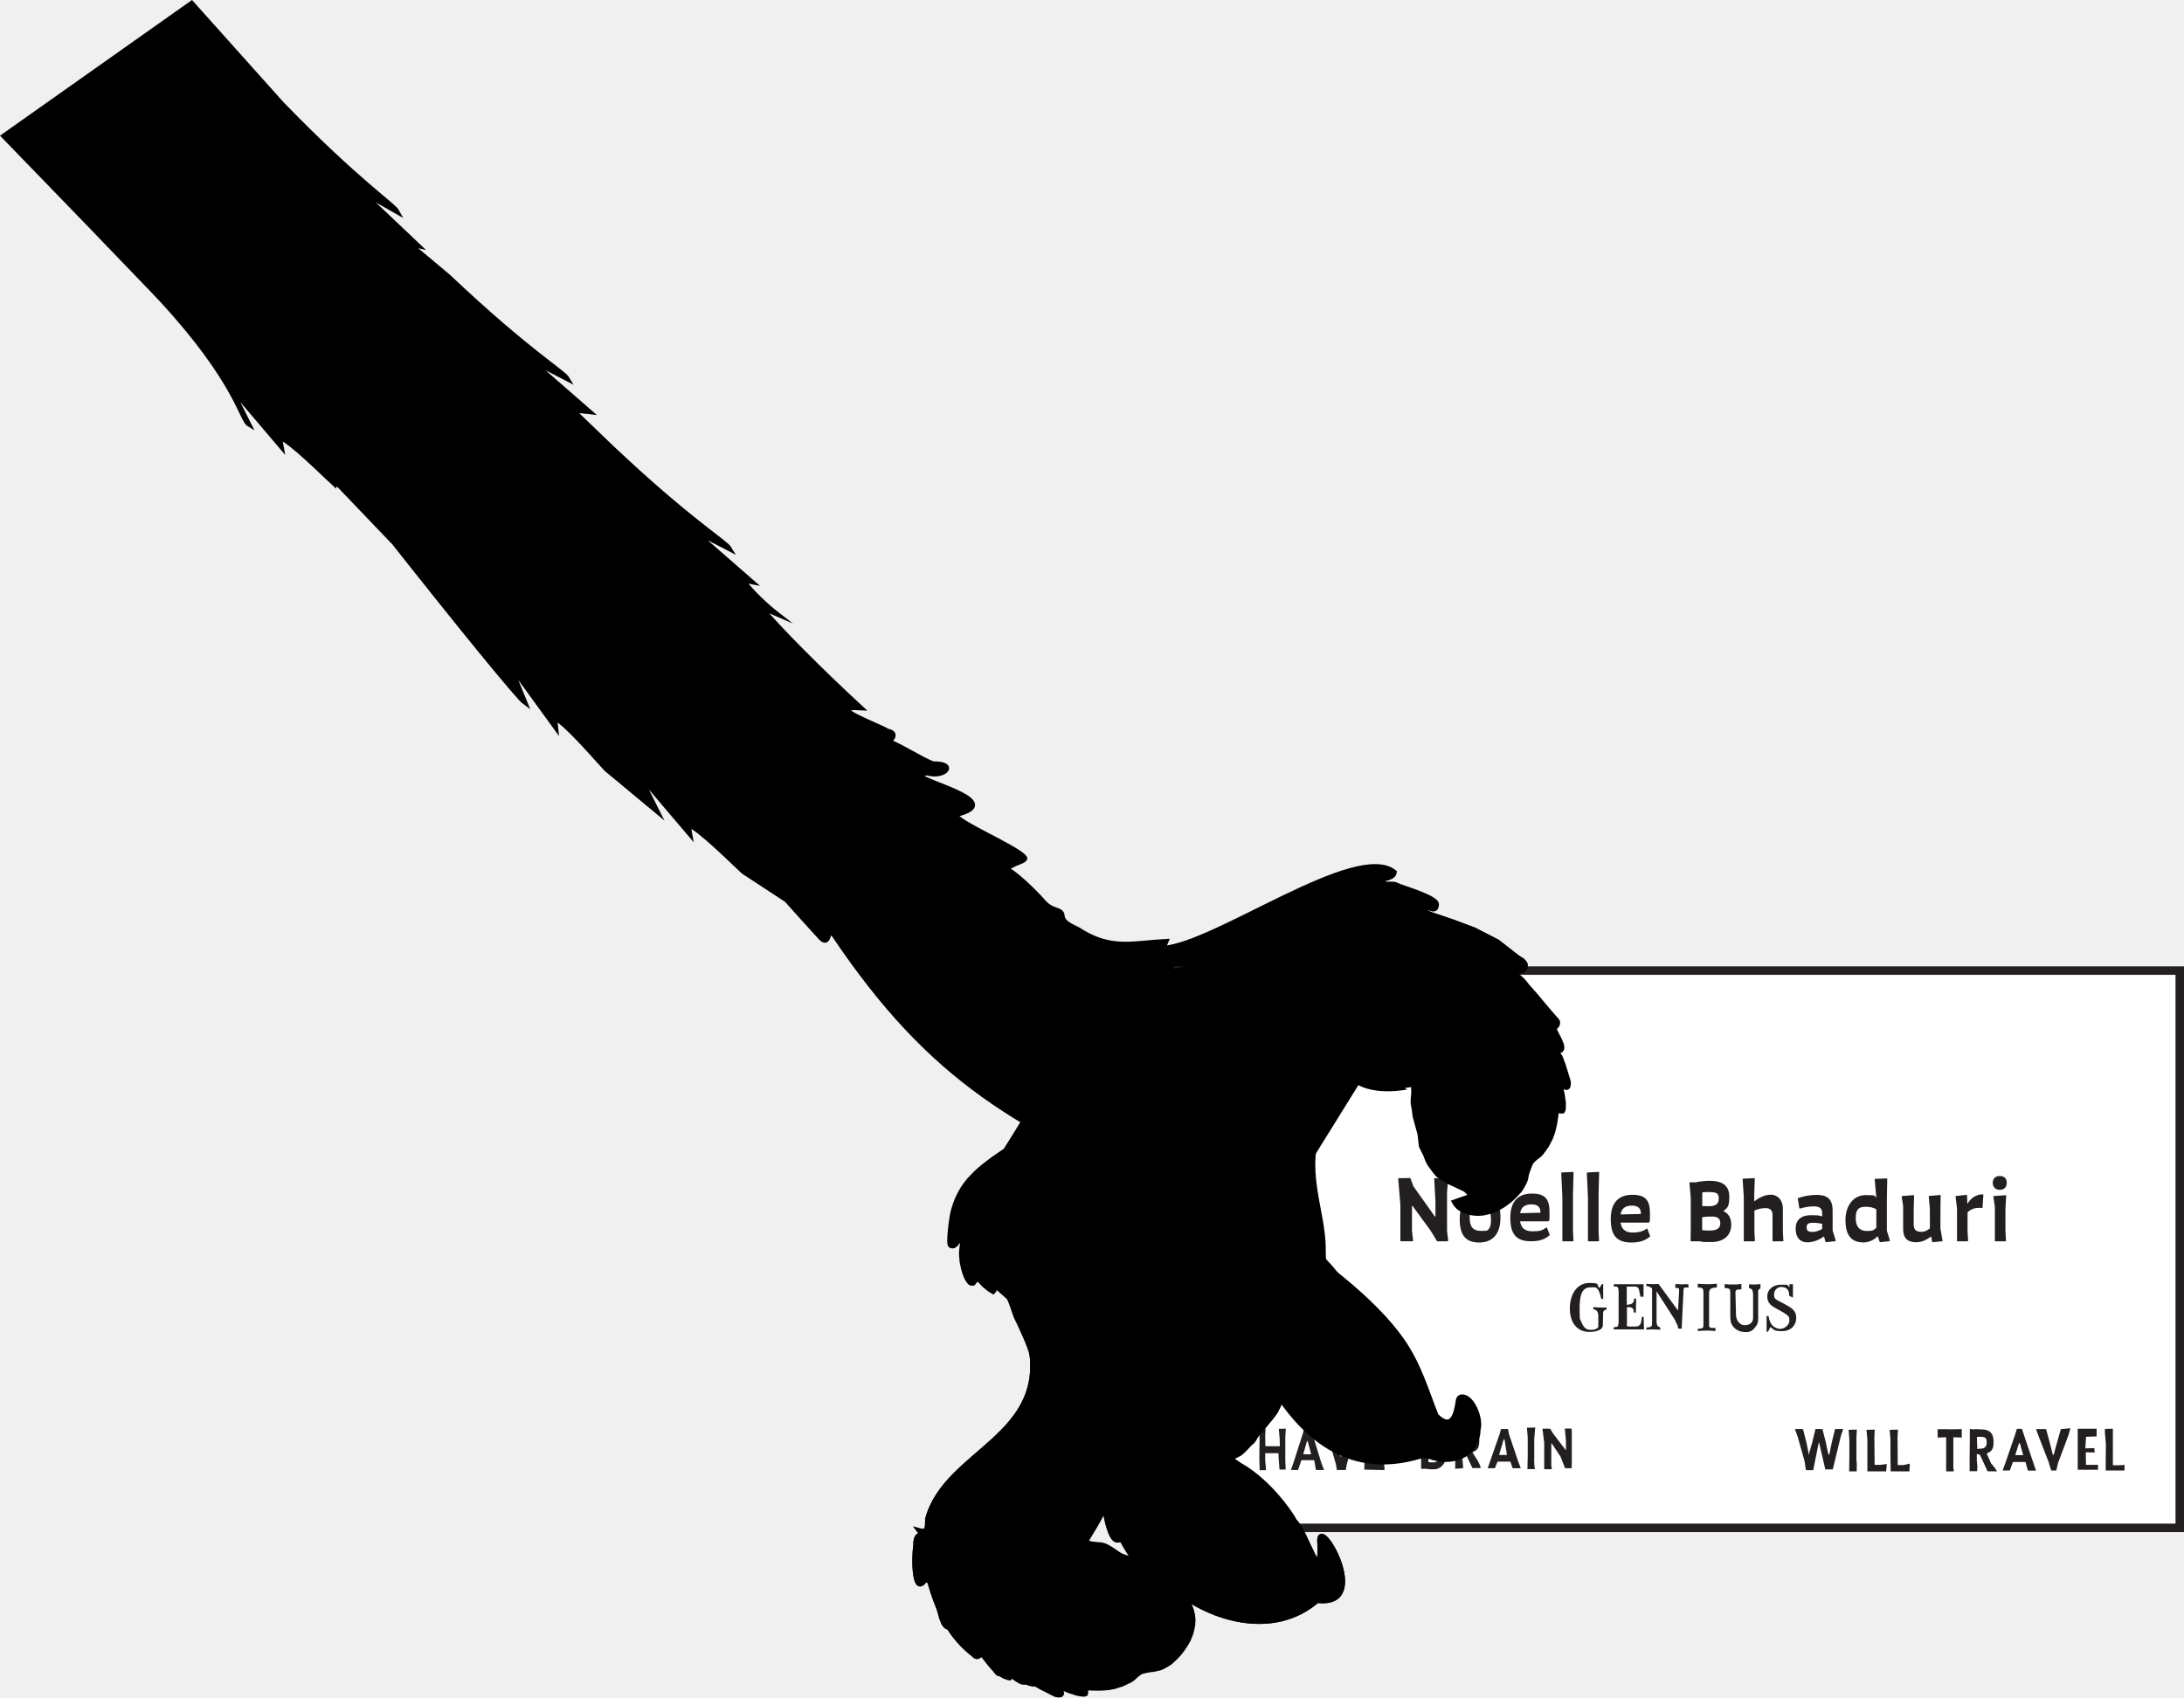
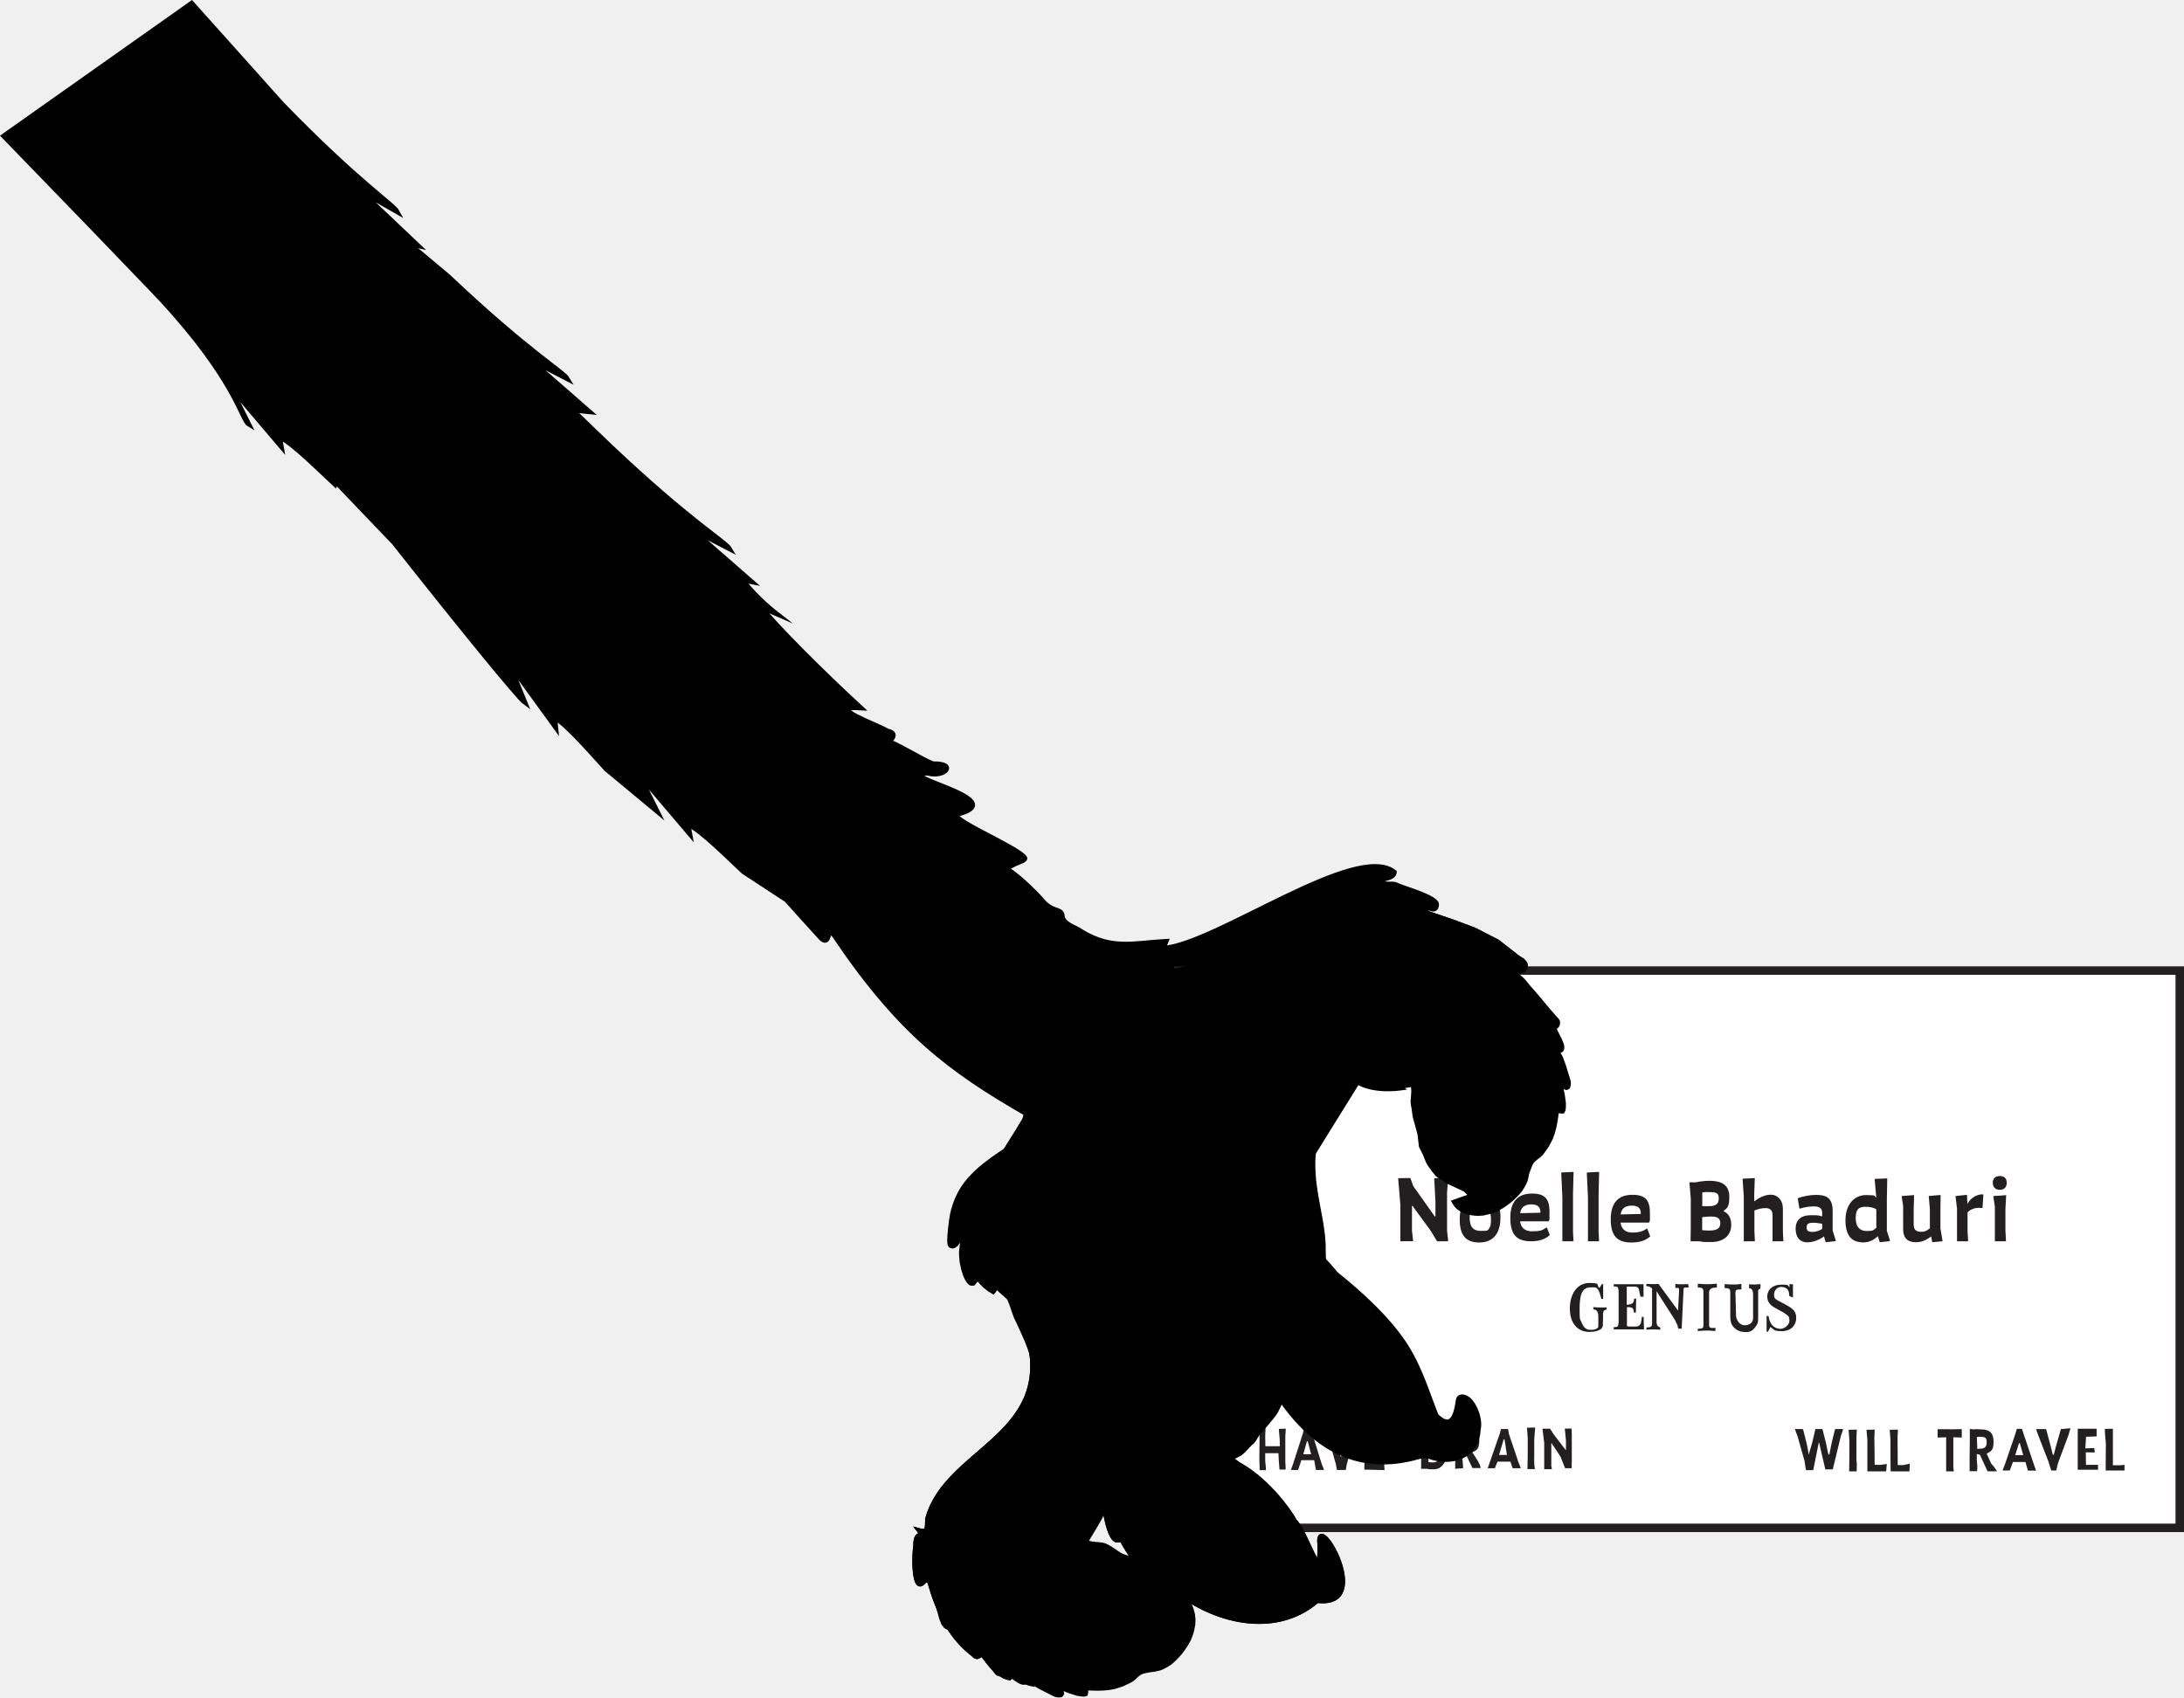
<svg xmlns="http://www.w3.org/2000/svg" id="Layer_1" data-name="Layer 1" viewBox="0 0 2316.99 1801.19">
  <defs>
    <style>
      .cls-1 {
        fill: #fff;
        stroke: #231f20;
        stroke-width: 9px;
      }

      .cls-1, .cls-2 {
        stroke-miterlimit: 10;
      }

      .cls-3 {
        fill: #231f20;
      }

      .cls-2 {
        stroke: #000;
        stroke-width: 5px;
      }
    </style>
  </defs>
-   <path id="_Arm_-_Align_Perfectly_with_Card_" data-name="&amp;lt;Arm - Align Perfectly with Card&amp;gt;" class="cls-2" d="M299.78,111.06c80.93,83.18,117.7,106.08,121.78,113.83l-39.6-22.6,61.61,58.44-9.64-2.31,41.75,35.01c84.31,79.75,122,101.11,126.4,108.68l-40.51-20.94,63.98,55.84-18.14-1.98,40.38,38.82c84.31,79.75,122,101.11,126.4,108.68l-40.51-20.94,63.98,55.84-9.73-1.9c14.13,18.94,35.97,35.85,35.97,35.85l-16.42-7.12c15.5,19.72,65.22,69.51,105.86,106.88-41.01-2.45,20.17,18.87,27.83,24.39,4.21.93,8.79,2.69,5.34,7.86-.55,1.97-8.67.42-3.2,3.49,16.41,6.8,30.83,17.01,46.45,23.53,26.3-.61,12.73,15.14-5.84,9.93-39.07,2.55,88.08,27.16,34.74,42.83-23.9,1.25,62.9,36.19,68.72,47.38.36,2.54-7.68,4.72-9.97,5.87l-10.78,5.4c8.42,2.23,30.76,24.26,38.4,32.78,10.73,13.57,19.57,8.94,21.75,15.78.12,10.71,13.73,12.89,20.95,18.33,32.08,19.37,54.59,11.98,89.41,10.05-.75,1.8-2.25,5.55-2.97,7.38,56.51-4.3,205.01-113.21,245.13-80.73-.65,5.67-8.21,6.45-13.24,7.89.53,8.22,10.64,2.33,16.36,6.12,8.06,3.44,42.76,13.26,41.67,20.54-.63,12.15-15.42-4.1-16.42,4,18.85,12.04,25.45,21.64,32.2,41.31,1.95,6.51-1.56,6.1-4.71,9.89-.54,4.69,1.44,11.05-.71,15.29l-286.26-.59.35,235.17v5.53c-167.75-74.45-258.83-122.59-363.41-277.96-.84-.97-2.6-2.45-2.82-3.77-3.83-8.12-1.34,17.09-11.59,6.31-12.12-13.27-24.35-26.81-36.37-40.26,0,0-45.72-29.96-45.72-29.96-8.53-7.66-47.78-47.1-58.52-49.65l1.77,9.75-54.97-64.72,20.39,40.78-54.13-44.98c-7.93-8.29-44.06-50.59-54.57-53.96l1.03,9.86-49.89-68.71,17.23,42.22c-7.15-5.06-69.62-81.8-141.52-172.9l1.69,2.33c-13.18-13.76-47.75-49.87-61.15-63.88l-.76,2.87c-8.53-7.66-47.78-47.1-58.52-49.65l1.77,9.75-54.97-64.72,20.39,40.78c-7.51-4.5-13.22-45.93-91.84-131.3l-11.46-12.12C123.98,268.51,70.31,212.72,3.83,144.3L203.32,3.33l96.46,107.74Z" />
+   <path id="_Arm_-_Align_Perfectly_with_Card_" data-name="&amp;lt;Arm - Align Perfectly with Card&amp;gt;" class="cls-2" d="M299.78,111.06c80.93,83.18,117.7,106.08,121.78,113.83l-39.6-22.6,61.61,58.44-9.64-2.31,41.75,35.01c84.31,79.75,122,101.11,126.4,108.68l-40.51-20.94,63.98,55.84-18.14-1.98,40.38,38.82c84.31,79.75,122,101.11,126.4,108.68l-40.51-20.94,63.98,55.84-9.73-1.9c14.13,18.94,35.97,35.85,35.97,35.85l-16.42-7.12c15.5,19.72,65.22,69.51,105.86,106.88-41.01-2.45,20.17,18.87,27.83,24.39,4.21.93,8.79,2.69,5.34,7.86-.55,1.97-8.67.42-3.2,3.49,16.41,6.8,30.83,17.01,46.45,23.53,26.3-.61,12.73,15.14-5.84,9.93-39.07,2.55,88.08,27.16,34.74,42.83-23.9,1.25,62.9,36.19,68.72,47.38.36,2.54-7.68,4.72-9.97,5.87l-10.78,5.4c8.42,2.23,30.76,24.26,38.4,32.78,10.73,13.57,19.57,8.94,21.75,15.78.12,10.71,13.73,12.89,20.95,18.33,32.08,19.37,54.59,11.98,89.41,10.05-.75,1.8-2.25,5.55-2.97,7.38,56.51-4.3,205.01-113.21,245.13-80.73-.65,5.67-8.21,6.45-13.24,7.89.53,8.22,10.64,2.33,16.36,6.12,8.06,3.44,42.76,13.26,41.67,20.54-.63,12.15-15.42-4.1-16.42,4,18.85,12.04,25.45,21.64,32.2,41.31,1.95,6.51-1.56,6.1-4.71,9.89-.54,4.69,1.44,11.05-.71,15.29l-286.26-.59.35,235.17v5.53c8.22,243.13-104.59,243.79-147.02,219.68-.27-.15,6.5-32.16-6.81-67.33-24.45-64.63-55.76-164.97-29.39-199.59,18.46-24.25,24.88-40.74,24.64-40.88-82.75-47.41-136.05-87.66-204.83-189.84-.84-.97-2.6-2.45-2.82-3.77-3.83-8.12-1.34,17.09-11.59,6.31-12.12-13.27-24.35-26.81-36.37-40.26,0,0-45.72-29.96-45.72-29.96-8.53-7.66-47.78-47.1-58.52-49.65l1.77,9.75-54.97-64.72,20.39,40.78-54.13-44.98c-7.93-8.29-44.06-50.59-54.57-53.96l1.03,9.86-49.89-68.71,17.23,42.22c-7.15-5.06-69.62-81.8-141.52-172.9l1.69,2.33c-13.18-13.76-47.75-49.87-61.15-63.88l-.76,2.87c-8.53-7.66-47.78-47.1-58.52-49.65l1.77,9.75-54.97-64.72,20.39,40.78c-7.51-4.5-13.22-45.93-91.84-131.3l-11.46-12.12C123.98,268.51,70.31,212.72,3.83,144.3L203.32,3.33l96.46,107.74Z" />
  <g id="Business_Card" data-name="Business Card">
    <rect id="_Card_Outline_" data-name="&amp;lt;Card Outline&amp;gt;" class="cls-1" x="1250.15" y="1029.85" width="1062.34" height="591.3" />
    <g id="_Black_Filled_Text_" data-name="&amp;lt;Black Filled Text&amp;gt;">
      <g>
        <g>
          <path class="cls-3" d="M1906.75,1523.41l-2.54-7.12h7.83l.92.61,3.76,14.95,2.34,12,.41-2.54,3.05-10.47,3.46-14.54h7.42l3.66,14.34,2.34,11.39,1.22,1.93,2.75-13.73,3.46-13.93h8.24l.2.51-2.24,6.61-8.64,35.69h-7.93l-6.61-28.47h-.31l-5.9,29.28h-7.73l-1.53-9.86-7.52-26.64h-.1Z" />
          <path class="cls-3" d="M1969.49,1549.03l.41,4.58-.2,7.63h-7.93l.2-14.54v-19.01l-.81-10.37.2-.2,8.54-.2-.41,8.13v23.99h0Z" />
          <path class="cls-3" d="M2001.72,1553.4l-.71,7.83h-19.93v-33.55l-.92-10.37.2-.2,8.54-.2-.41,8.13.31,29.28h6.1l6.81-.92h0Z" />
          <path class="cls-3" d="M2026.02,1554.42l-.31,6.81h-19.93l-.2-14.54v-19.01l-.81-10.37.2-.2,8.54-.2-.41,8.13.2,29.49h6.1l6.61-1.53v1.53h0v-.1Z" />
          <path class="cls-3" d="M2081.43,1525.34l-9.15-.31v31.72l.51,4.47h-8.13v-36.2l-8.74.31-.31-.2v-8.64h10.37c0,.1,4.88.1,4.88.1l10.37-.2v8.85h.2v.1Z" />
          <path class="cls-3" d="M2115.79,1556.86l2.85,4.27h-10.07l-8.13-17.59c-.81-.2-2.03-.41-3.25-.71v6.81l.61,6.51-.31,4.88h-7.93v-13.73l.2-19.01v-11.9h1.73l2.44.31c2.75-.61,5.8,0,8.24,0,8.13,0,12.81,3.66,12.81,13.12s-2.95,10.17-7.32,12.51l4.68,10.47,3.36,3.97h.1v.1ZM2097.29,1524.83v.92l.41,11.79,2.54-.41h1.02c3.56,0,6.41-1.53,6.41-6.51s-1.42-5.9-6.3-6.1c-1.22,0-2.75,0-4.17.2h0l.1.1Z" />
          <path class="cls-3" d="M2148.94,1551.27h-13.42l-3.36,9.05h-7.63l2.95-7.93,10.47-30.6,1.73-5.69h5.39l2.03,6.2,10.17,30.2,2.75,7.93h-8.64l-2.54-9.05h0l.1-.1ZM2137.96,1543.95h8.44l-3.56-12.61h-.92l-3.97,12.61h0Z" />
          <path class="cls-3" d="M2173.85,1552.59l-11.49-29.69-2.34-6.51h10.37l.41.31,5.08,19.01,1.93,7.93h1.02l2.03-7.93,5.49-19.32h0l10.17-.92-2.14,7.42-10.98,29.38-1.93,8.03h-5.29l-2.54-7.73h.2,0Z" />
          <path class="cls-3" d="M2225.8,1554.42v5.08h-21.55v-43.52h20.03v8.13l-11.18.41-.81,12.3,9.56-.31h0l.41,4.68-9.46-.2.2,13.32h13.01-.2v.1Z" />
          <path class="cls-3" d="M2253.86,1554.12v6.2h-19.93v-9.15l.2-19.01-.92-10.37-.2-5.59,8.54-.2v38.74h6.1l4.58-.2,1.53-.31h0l.1-.1Z" />
        </g>
        <g>
          <path class="cls-3" d="M1363.92,1556.69v2.64h-6.51l-.81-10.57-.31-6.81h-14.03v7.93l.61,6.61.2,3.46h-6.71l-.31-12.81.2-20.84-.31-10.47h6.71l-.41,8.13.2,10.57h15.35l-.2-7.83-.92-10.37.2-.2,7.22-.2-.51,8.54v25.93l.31,6.3h0Z" />
          <path class="cls-3" d="M1394.02,1549.37h-13.42l-3.46,10.37h-7.63l2.54-7.12,10.37-32.33,1.02-4.47h7.52l.71,3.56,10.27,33.25,2.75,7.12h-8.64l-1.83-10.37s-.2,0-.2,0ZM1382.53,1543.07h8.44l-3.56-13.73h-.92l-3.86,13.73h-.1Z" />
          <path class="cls-3" d="M1417.3,1553.94l-7.83-27.86-2.85-10.37h8.13l.61,3.05,5.08,19.01,1.42,7.42h2.24l1.32-7.42,5.08-19.01.61-2.54h8.34l-2.75,9.35-7.93,28.27-1.02,5.9h-9.46l-1.02-5.9h0v.1Z" />
          <path class="cls-3" d="M1468.44,1552.52l.41,7.32-21.45-.51.2-13.62v-29.18l.2-.2,8.54-.2,12.61-.41-.61,8.74h-12.3v9.25h9.25l1.22,6.51h-10.17l-.31,12.71h11.08l1.42-.31h0l-.1-.1Z" />
          <path class="cls-3" d="M1529.24,1535.13c3.25,1.42,5.19,4.27,5.19,9.05,0,7.12-5.08,14.84-13.12,14.84s-5.08-.2-7.73-.51h-5.9v-12.71c.1,0,.2-19.01.2-19.01l-.92-10.37.2-.2h3.97c3.15-.71,7.32-1.02,8.95-1.02,9.25,0,13.12,3.56,13.12,10.57s-1.53,7.22-3.86,9.35h-.1ZM1515.41,1522.83v10.88h4.07c4.58,0,6.71-3.15,6.71-6.91s-1.83-4.17-6.61-4.17-2.64,0-4.17.2h0ZM1527.31,1545.2c0-3.15-2.75-5.19-6.51-5.19s-3.36.2-5.39.41v10.98c1.63.2,3.46.31,4.88.31,5.29,0,7.02-3.56,7.02-6.61h0v.1Z" />
          <path class="cls-3" d="M1570.11,1554.86l.81,2.85h-8.85l-6.91-14.54c-.81-.2-2.03-.31-3.25-.51l-.41,5.8.61,6.51v2.95c.1,0-8.34.51-8.34.51l.2-12.4v-19.01l-.81-10.37.2-.2h4.27c2.75-.71,6.41-1.02,8.95-1.02,8.13,0,12.81,3.66,12.81,13.12s-2.95,10.17-7.32,12.51l6,9.46,2.14,4.47h0l-.1-.1ZM1552.42,1523.34l-.31,1.22v10.88l2.34.51h1.02c3.56,0,6.41-1.53,6.41-6.51s-1.42-5.9-6.3-6.1c-1.22,0-1.83,0-3.25.1h.1v-.1Z" />
          <path class="cls-3" d="M1602.14,1550.89h-13.42l-2.85,7.02h-7.63l2.54-7.12,10.37-29.79,1.22-4.68h7.52l.92,5.19,9.86,29.28,2.75,7.12h-8.64l-2.44-7.02h-.2ZM1590.25,1543.78h8.44l-2.54-16.47h-.92l-4.88,16.47h-.1Z" />
          <path class="cls-3" d="M1627.56,1548.45l.2,6.1.61,4.27h-7.93l.31-14.34v-19.01l-.81-10.37.2-.2,8.54-.2-1.02,12.3v21.25h0v.2h-.1Z" />
          <path class="cls-3" d="M1667.42,1552.62v5.29h-7.02l-4.88-12.4-8.74-13.12-.41-.81h-.61v23.79l.61,3.56h-8.13v-28.06l-1.83-14.74.2-.2h7.83c0-.1,3.46,5.49,3.46,5.49l13.01,16.98h.41v-9.86l-1.22-12.51.2-.2h7.02c0-.1.2,6.2.2,6.2v30.4h0v.2h-.1Z" />
        </g>
      </g>
      <g>
        <path class="cls-3" d="M1536.1,1316.66l-.41.41h-11.08l-7.02-11.49-18.1-24.71-.61-1.22h-.92v26.43l1.22,10.57-.41.41h-13.12v-38.64l-2.34-27.96.31-.31,12.61-.2,3.15,8.64,22.77,32.13h.71v-15.86l-1.32-24.4.31-.31,14.54-.31-1.22,15.66v40.47l1.22,10.57h-.31v.1Z" />
        <path class="cls-3" d="M1548.61,1293.78c0-16.67,7.22-26.03,22.37-26.03s20.84,7.63,20.84,24.4-8.03,26.23-22.47,26.23-20.74-7.83-20.74-24.6h0ZM1569.45,1279.95c-3.56,0-6.1.41-7.93,1.93-1.93,2.14-2.34,4.98-2.34,10.27,0,9.56,3.56,13.93,12.1,13.93s6.51-.61,8.54-2.54c1.63-2.24,2.03-5.19,1.93-10.17-.1-8.85-2.85-13.32-12.2-13.32h-.1v-.1Z" />
        <path class="cls-3" d="M1644.08,1310.56c-4.78,4.27-10.68,6.51-19.93,6.51-15.76,0-21.86-7.83-21.86-24.91s7.93-25.72,22.98-25.72,18.61,6.91,18.61,20.13-.31,5.8-.71,9.05l-.61.31h-29.89c1.02,7.02,5.08,10.57,12.91,10.57s10.78-1.02,13.32-3.05l2.14-1.12,3.15,8.24h-.1ZM1612.86,1287.28l21.35-.51c.2-6-2.85-8.85-9.66-8.85s-11.08,3.15-11.79,9.46h.1v-.1Z" />
        <path class="cls-3" d="M1656.48,1244.78v-.71c.1,0,12.91-.61,12.91-.61h0l-.61,23.38v39.96l.51,9.86-.71.41h-11.08v-46.26c.1,0-1.22-26.03-1.22-26.03h.2Z" />
        <path class="cls-3" d="M1683.63,1244.78v-.71c.1,0,12.91-.61,12.91-.61h0l-.61,23.38v39.96l.51,9.86-.71.41h-11.08v-46.26c.1,0-1.22-26.03-1.22-26.03h.2Z" />
        <path class="cls-3" d="M1750.63,1311.88c-4.78,4.27-10.68,6.51-19.93,6.51-15.76,0-21.86-7.83-21.86-24.91s7.93-25.72,22.98-25.72,18.61,6.91,18.61,20.13-.31,5.8-.71,9.05l-.61.31h-29.89c1.02,7.02,5.08,10.57,12.91,10.57s12.3-2.14,14.84-4.17h.61l3.15,8.24h-.1ZM1719.42,1288.6l21.35-.51c.2-6-2.85-8.85-9.66-8.85s-11.08,3.15-11.79,9.46h.1v-.1Z" />
        <path class="cls-3" d="M1836.65,1299.58c0,11.49-8.24,18.3-21.15,18.3s-8.24-.31-12.51-.81h-9.46l.2-14.84v-30.6l-1.42-16.78.31-.31h6.3c4.98-1.22,11.79-1.63,14.54-1.63,14.95,0,21.15,5.8,21.15,17.08s-2.44,11.69-6.3,15.05c5.29,2.34,8.34,7.02,8.34,14.64h0v-.1ZM1812.65,1264.81c-1.93,0-4.27,0-6.71.41v14.54c2.34,0,4.58,0,6.81.1,7.42,0,10.68-2.24,10.68-8.24s-2.95-6.71-10.57-6.71h-.2v-.1ZM1825.05,1297.85c0-4.98-2.95-7.02-9.05-7.02s-6.71.31-10.17.71v13.73c2.75.31,5.49.51,7.83.41,8.64,0,11.39-2.95,11.39-7.83h0Z" />
        <path class="cls-3" d="M1892.26,1316.66l-.71.41h-11.08v-28.16c0-5.08-3.15-7.02-7.22-7.02s-7.83.81-12,2.54v22.47l.51,9.86-.71.31h-11.08v-47.28l-1.22-18.4v-.71l12.91-.61h0l-.61,16.67v7.93c5.08-3.76,11.18-7.02,17.59-7.02s12.81,4.78,12.81,15.15v23.89l.51,9.86h.31v.1Z" />
        <path class="cls-3" d="M1947.57,1316.15l-.31.81-10.47,1.12-1.73-6.2c-5.19,3.97-12.1,6.3-17.49,6.3-8.44,0-12.61-5.69-12.61-14.54s5.49-14.23,16.17-14.23,8.24.61,12,1.22v-3.97c0-4.68-3.25-6.61-8.74-6.61s-10.68,1.02-14.74,2.34l-.71-.31-1.73-10.57c4.78-2.14,13.32-3.66,19.22-3.66,9.76,0,17.79,2.24,17.79,16.57v21.25l3.25,10.37h0l.1.1ZM1922.56,1307.2c3.66,0,7.63-1.32,10.57-3.25v-5.49c-2.75-.41-6-1.02-9.46-1.02-5.08,0-7.02,1.22-7.02,4.68s1.22,4.98,5.9,4.98h0v.1Z" />
        <path class="cls-3" d="M2005.02,1316.15l-.31.81-10.47,1.12-2.14-6.41c-3.76,3.76-9.05,6.61-15.15,6.61-12.61,0-19.11-7.22-19.11-23.59s9.15-26.64,21.66-26.64,8.34,1.02,10.98,2.75v-.81l-1.63-18.4v-.71l13.32-.51-.41,22.67v27.35h0v5.49l3.25,10.37h0v-.1ZM1989.56,1303.54v-.2h.51c.2-.31.41-.41.51-.51v-19.62c-3.15-2.03-7.22-2.75-11.39-2.75-7.93,0-10.47,3.36-10.47,12.2s4.07,13.52,11.69,13.52,6.61-1.02,9.15-2.54h0v-.1Z" />
        <path class="cls-3" d="M2060.83,1316.76l-.31.31-10.57,1.02-1.22-6.1c-4.27,3.15-9.46,6.1-15.76,6.1s-13.93-1.73-13.93-14.03v-24.5l-1.63-10.27.31-.2,12.91-1.02-.41,15.76v15.45c0,5.8,2.85,7.73,7.83,7.73s6.3-1.63,9.35-3.56v-20.44l-1.22-13.83.31-.2,12.3-1.02-.2,15.56v19.93l2.24,13.22h0v.1Z" />
        <path class="cls-3" d="M2076.19,1302.02v-19.72l-1.53-12.51v-.71l12.1-1.32.41,9.76c3.66-6.81,9.96-10.07,15.86-10.27l1.12.41-.92,14.13c-.81,0-2.03-.2-3.86-.2-3.97,0-8.85,1.32-12,4.88v20.33l.61,9.86-.71.41h-11.08v-15.05h0Z" />
        <path class="cls-3" d="M2121.53,1247.83c4.58,0,7.42,2.34,7.42,7.12s-2.75,7.52-7.42,7.52-7.42-2.95-7.42-7.52,2.85-7.12,7.42-7.12ZM2127.63,1306.8l.51,9.86-.71.41h-11.08v-36.5l-1.63-11.18.31-.31,13.32-.92-.81,14.64v23.99h.1Z" />
      </g>
      <g>
        <path class="cls-3" d="M1700.91,1378.27h-2.03c-.81-3.36-1.93-7.12-3.05-9.15-2.24-3.86-3.86-3.15-8.44-3.15-8.85,0-11.59,7.63-11.59,22.27s.41,10.47,1.93,14.54c1.83,4.78,4.27,8.24,9.46,8.24s4.27-.31,6.91-1.42c1.02-.41,1.53-1.42,1.53-2.44v-10.68c0-3.05-.81-6.91-5.29-7.22v-2.34c3.86.41,6,.41,8.95.41s1.22.2,5.08-.1v2.34c-4.27.41-3.66,3.76-3.66,7.02l-.31,10.27c0,1.02-1.42,3.15-2.34,3.66-3.05,1.73-6.3,2.75-11.79,2.75-12.91,0-20.84-9.46-20.84-24.91s7.93-27.05,20.64-27.05,6.91,2.03,10.78,5.39l2.54-4.17h1.42v15.66h.1v.1Z" />
        <path class="cls-3" d="M1744.02,1410.6h-32.03v-2.34c5.29-.31,4.47-.81,5.19-5.08v-33.45c-.81-4.07,0-4.58-5.19-4.78v-2.34h31.62v13.32h-3.25c-1.93-7.42-.81-10.78-6.3-10.78h-8.24v19.32h.71c6.71-.71,6.71-3.15,7.12-6.51h2.14l-.31,14.74h-2.14c-.2-3.97-.81-6-6.81-5.69h-.51v17.18c-.41,3.15,0,3.36,3.66,3.36h3.66c4.07,0,5.29,0,7.32-3.15.41-2.03,1.22-4.58,1.02-7.12h2.03l.41,13.52h0v-.2h-.1Z" />
        <path class="cls-3" d="M1780.62,1409.79c-.31-.51-.81-2.03-1.02-3.86-1.93-2.75-1.53-3.86-3.05-6l-19.11-29.79v33.45c.61,3.56,1.63,4.07,3.97,4.98v2.34c-3.46-.2-5.29-.31-7.42-.31s-3.97,0-7.32.31v-2.34c5.29-.31,6-.81,6-4.98v-36.4c-1.73-1.73-3.36-2.34-6.1-2.54v-2.34c2.75.1,4.37.2,6.71.2s3.66,0,6.2-.2l20.74,28.27,1.12-20.94c0-3.76-.61-3.05-3.97-2.95v-4.27c3.46.2,5.19.31,7.42.31s2.85,0,6.2-.2l.51,3.56c-5.29.2-5.49-.51-5.49,3.56l-1.93,40.16h-3.56.1Z" />
        <path class="cls-3" d="M1819.77,1412.33c-4.58-.41-5.29-.51-8.44-.51s-5.49.1-10.17.51v-2.34c5.39-.31,6-.81,6-4.07v-33.96c0-5.08-.71-5.69-6-5.9v-3.97c4.58.41,6.91.51,10.17.51s5.49-.1,10.07-.51v3.97c-5.29.2-7.52,1.22-8.24,4.68v36.5c1.93,2.64,1.53,1.53,6.91,1.83l-.31,3.15h0v.1Z" />
        <path class="cls-3" d="M1855.56,1362.72c4.27.31,7.22.41,9.46-.1h2.75l-.2,4.78s-2.85.2-2.34,3.56v24.6c0,6.51,0,7.83-1.53,10.47-2.95,4.07-5.08,7.42-11.18,7.42s-10.17-1.83-13.32-5.29c-2.54-2.75-3.56-6-3.56-11.29v-25.21c0-4.07-.71-4.78-6-4.98v-4.17c4.58.41,6,.41,9.25.41s4.88,0,8.54-.61v5.8c-4.47.41-6.3-.41-6.3,3.76l.61,23.79c0,4.07,3.36,11.18,10.27,10.47,4.88-.51,8.24-3.15,7.83-9.05v-24.3c-.41-2.64-.41-5.59-4.27-5.9v-4.07h0v-.1Z" />
        <path class="cls-3" d="M1876.3,1396.68c.61,3.56,1.22,5.49,2.64,7.83,2.03,3.36,6,5.49,9.96,5.49s9.46-3.97,9.46-8.64-1.32-5.19-3.56-6.81c-1.53-1.22-2.34-1.63-6.71-4.07-5.9-3.15-8.24-4.58-9.86-6.3-2.24-2.24-3.36-5.08-3.36-8.44,0-7.52,6-12.61,14.74-12.61s5.9,0,8.95,2.75l-.2-3.25h3.76v14.23l-3.86-1.83c-.31-4.27-.71-8.74-7.63-9.46-4.98-.51-8.54,3.46-8.54,8.03s1.32,4.88,7.32,8.03c4.78,2.54,7.73,4.17,9.46,5.29,4.78,3.15,6.71,6.3,6.71,11.39,0,8.34-6.1,14.13-14.95,14.13s-8.34-1.32-12.3-4.47l-2.75,5.08h-1.42v-16.67h2.14v.31h0Z" />
      </g>
    </g>
  </g>
  <path id="_1_Morph_Above_Card_-_Fingers_" data-name="&amp;lt;1 Morph Above Card - Fingers&amp;gt;" class="cls-2" d="M1098.99,1199.11l-.53,1.41-.65,2.3-10.48,5.77-10.24,5.94-10.77,6.53-5.24,3.47-7.95,5.53-7.89,6-4.71,3.83-4.83,4.3-4.18,4.3-3.18,3.35-3.59,4.47-2.94,4.24-2.3,3.77-2.18,4.18-1.77,3.71-2.18,5.65-1.94,6.18-1.06,4.53-1.06,6.53-1.06,8.42-.65,7.47-.24,6,.41,3.53s.24.53.59,1c.35.47,2.41.65,2.41.65l1.35-.41,1.82-1.35s1.35-1.65,2.06-2.59c.71-.94,2.94-5,2.94-5l1.77-2.77s.59-.94.65-1.24c.06-.29.12-1.18.12-1.18l.53-.88,1.12-.12,1.47.18s-1.41,3.47-1.71,4.88c-.29,1.41-2.06,7.3-2.18,9.3-.12,2-.82,5.94-.82,8.47s.18,4,.18,4l.53,5.65,1.53,7.24,2.06,6.53,1.53,3.41s1.65,2.94,3.18,4.53c1.53,1.59,3.59.82,3.59.82l2.59-3.24,2.18-2.65.59,1,2.06,2.41,2.06,2.24,2.88,2.88,4.88,3.88,3.88,2.35s1-1,1.29-1.88.35-.35.77-1.71c.41-1.35,1.94-.59,1.94-.59l1.06.41.82.53,3.18,2.88,4,3.53,3.59,3.24,1.24,2.47,1.94,4.94,2.12,6.24,2.3,6.47,3.12,6.47,3.47,7.53,4.77,10.77,2.77,7.06,2,5.94,2.12,7.71,1.65,7.95,1.53,11.24.65,6.42.47,7.53v4.71l-.41,6.18-.65,5.12-1,5.94-1.82,7.12-2.12,6.41-3.41,8.36-4.3,8.42-6.89,11.42-7.53,11.06-5.89,7.65-5.12,5.65-7.71,7.24-8.83,6.71-7.42,4.59-9.8,6.44-6.89,4.94c-2.91-1.15-3.71,1.94-3.71,1.94l-3.09,4.06-5.12,6.36-7.59,8.56-5.83,9.36-3.18,8.3-2.12,10.77-1.06,13.24.35,9.36.79,7.68.71,7.95,1.32,8.3,2.21,11.12,2.82,10.15,1.77,6.44,2.12,5.3,2.03,2.65s1.32,2.03,4.59,1.41c3.27-.62,3.53-1.24,3.53-1.24l.35-2.91,1.15-6.97.26.62,1.15,1.77,1.5,2.56,1.41,2.56,2.3,4.15,2.38,3.8,1.85,2.47,3.97,4.41,3,3.8,5.56,6.89,4.68,5.56,7.24,8.56,7.5,9.18s2.38,3.44,3.35,3.97c.97.53,2.91.62,4.06.18,1.15-.44,1.59-1.06,1.59-1.06,0,0,1.59-1.06,2.38-1.15s1.59.71,1.59.71l2.03,1.41,2.91,2.12,4.06,3.09,4.59,2.91s2.65,1.32,4.33,1.24c1.68-.09,2.3-1.24,2.82-1.94.53-.71.62-1.59.62-1.59l.09-1.06,2.56.53.53.97.62,1.06,1.15,1.24,1.06.79,1.68,1.06,3.44,2.03,3.71,2.12,5.65,2.82,6.8,3.53,3.09,1.41,2.47.44,2.56-.18.71-.62.47-.94-.38-1.97-1.15-1.77-2.3-3.62-.09-1.24.97-.35,1.41.62,1.68,1.06,1.94,1.94,2.03.97,3.62,1.5,8.83,2.82s6.18,1.15,7.06.97c.88-.18,1.59-.44,1.59-.44l.35-1.5v-2.47l.35-2.21h2.65l4.77.18,5.74.09,4.94-.18,6-.53,5.74-1.06,8.3-2.65,8.65-4.15s2.38-1.41,3.97-3,2.65-2.47,2.65-2.47l3.71-2.82,2.82-1.15,3.27-.71,3.53-.71,4.94-.62,5.65-1.24s.97,0,4.94-2.03c3.97-2.03,5.03-3,5.03-3,0,0,1.5-.35,7.06-6s6.27-6.97,8.56-10.15c2.3-3.18,2.91-4.41,2.91-4.41l3-5.3s.71-2.47,1.5-3.88,1.85-6.18,1.85-6.18l1.06-5.21.26-5.74-.62-5.47-1.32-4.94-2.3-5.65-2.83-4.06-3-2.65-2.65-1.5-2.65-1.24-2.91-1.59-1.77-1.68-1.06-1.85-1.24-3.09-1.32-3.44-1.5-2.91-3.35-3.88s-4.33-4.5-6.18-6.36c-1.85-1.85-9.18-6.09-9.18-6.09l-5.47-2.38-5.47-1.94-5.21-1.5-7.33-2.21-5.83-1.94-2.82-1.06-2.47-1.32-2.91-1.94-2.91-2.03-3.53-2.3-3.35-1.94-2.83-1.32-3-.79-3.62-.35-2.91-.26-3.88-.44-3.09-.71s-2.03-.44-2.56-.79-.26-1.24-.26-1.24l.71-1.68,1.32-2.47,2.38-3.88,3.62-6,2.38-4.06,3.44-6.09s1.59-2.82,2.21-4.41c.62-1.59,1.06-3,1.06-3l2.82-1.77s3.27-2.12,4.33-2.82c1.06-.71.62-.62.62-.62l-1.15-2.82-1.41-2.74-1.94-4.06,1.94.71,4.33,1.24,5.21,1.32,4.94,1.06,6.36,1.15,9.45.88,4.41.26h7.95s5.12-.62,6-.97c.88-.35.79-.88.79-.88l.62-.97-.44-1.32-.88-3.88,2.91-.09,3.88-.18,4.59-.53,3.88-.62,4.86-1.41,8.39-2.65,9.09-2.74,9.09-2.47,11.39-2.65s6.89-1.77,9.8-3.27,1.94-1.24,4.59-2.3c2.65-1.06,4.24-3.44,5.12-4.5.88-1.06,2.03-3.27,2.03-3.27l.53-2.3.26-1.41-.26-.79h-9.98l-.62-.71.65-1.38,1.18-1.29,4-2.35,4.94-2.59,8.24-4,3.53-1.88,3.53-3.06,3.77-4,3.3-3.53,2.35-1.88,1.65-2.12,2.35-4,2.82-4,2.96-2.78.42-.61.77-.99.87-1.07,1.19-1.5,1.42-1.68,1.37-1.66,2.37-2.89,1.58-1.92s2.91-3.7,3.42-4.35c.51-.65,1.76-2.73,1.76-2.73l.55-.99c.49-.61,3.46-7.22,3.82-8.09s1.78-4.63,1.78-4.63l1.17-3.38s1.4-4.57,1.64-5.5,1.11-4.35,1.29-5.14c.18-.79.79-3.64.99-4.85.2-1.21.53-3.01.65-4,.12-.99.34-2.49.42-3.34.08-.85.28-3.05.34-3.76s.14-3.28.14-3.28c0,0,.04-3.11,0-3.8-.04-.69-.3-3.32-.3-3.32l-.38-2.12-.3-1.27-.65-2.39-.75-2.47-.63-2.02-.81-2.51-.45-1.4-.34-1.21-.59-2-.32-1.19-.28-1.37-.22-1.44-.06-1.11.04-.97.08-.85.16-1.01.24-1.03.44-1.33.67-1.6.4-.93.69-1.36.67-1.37.51-1.35.32-1.07.2-1.31.08-.95v-.77l-.1-1.23-.28-1.52-.42-1.56-.36-1.01-.61-1.6-.63-1.35s-.63-1.35-.95-1.88c-.32-.53-1.03-1.88-1.37-2.31s-1.27-1.72-1.27-1.72l-1.29-1.52-1.11-1.09-1.23-1.05-1.35-.97-1.35-.87-2.02-1.07s-2.45-1.07-3.48-1.4-3.58-.91-3.58-.91l-1.66-.34-2.77-.36-3.24-.3-2.33-.06-2.1-.02-2.27.08-1.8.06-1.68.1-1.92.26-3.05.45-7.32,1.37-3.82.89-3.94,1.07-3.01.97-2.59,1.07-2.22,1.23-1.01.83-.71.73s-.53.91-.3,1.56.67,1.17.67,1.17l.08.32,1.17.04s2.41-.14,5.06.26c2.65.4,2.54.41,2.54.41l2.21.35,2.63.53,2.65.82,1.1.4,2.07.86,1.81.99,1.15.75,1.46,1.13s.91.79,1.43,1.43,1.19,1.57,1.19,1.57l.95,1.61.51,1.1.42,1.1-1.25-.18-3.5-.47-2.62-.29-3.33-.24-2.5-.18-3.15-.06-2.3-.06h-2.32l-2.77.12-1.82.09-1.88.15-2.41.24s-1.27.12-2.21.26c-.94.15-3.97.56-3.97.56l-4.18.77-3.5.79-4.53,1.21-3.65.97-2.8.82-1.71.68-2.22,1.21-1.32,1.41-.97,1.94-.4,1.37.18,3.53-4.28.97-2.21.62-.49-.31-.75-.79-.44-1.28-.49-2.07-.13-1.85-.09-1.5v-4.28c0-1.24-.18-6-.26-7.68s-.53-3.27-.53-3.27l-.46-1.13.65-.71,1.88-.94,6.12-2.71,6.12-2.41s7.12-2.47,9.12-3.3c2-.82,4.41-2.18,4.41-2.18l3.41-1.77,5.41-3.83,3-2.47s4.83-4.41,7.12-6.94,5-6.24,5.77-7.47c.77-1.24,3.18-4.77,3.77-5.83.59-1.06,3.94-7.36,3.94-7.36,0,0,2.82-5.53,3.77-7.77.94-2.24,2-5.41,2-5.41,0,0,.41-1.47.88-4.12s1.12-3.3,1.12-3.3c1.18-1.77,1.35-1.35,2.24-2.18.88-.82,4.59-2.41,4.59-2.41,0,0,6.47-3.35,9.71-5.47,3.24-2.12,6.65-5,8-6.42,1.35-1.41,2.47-2.41,4.77-5.36s4.77-8.53,5.36-11.12c.59-2.59.41-6.71-.06-8.71s-1-4.66-1-4.66l-.44-2.03-1.85-4.33-2.83-4.86-2.59-3.78-.63-.91c-.65-.94-1.36-1.84-2.22-2.6-.89-.79-2.41-3.04-5.33-5.42-4.24-3.44-7.5-4.59-7.5-4.59-2.29-.71-4.64-1.23-7.01-1.56l-5.26-.74-6.18.63-2.25,1.04c-1.17.82-1.78,2.21-1.6,3.63l.93,2.29,3.15,3.88c.43.53.81,1.1,1.13,1.7l5.78,10.64c.67,1.34.63,2.92-.1,4.23l-1.3,2.33c-.92,1.66-2.37,2.97-4.11,3.73l-1.57.68c-1.61.7-3.37.99-5.11.85l-3.28-.26c-.94-.67-2.2-.96-3.15-1.38l-3.71-1.77-6.71-2.63-7.59-1.87-6.09-.44-3.46-.69c-1.51-.3-2.94-.88-4.24-1.7l-2.36-1.5-3.8-3.53-4.24-3.53-3.1-1.15c-1.74-.46-3.6-.17-5.12.8l-2.12,1.15-1.21.74,1.29.61-1.29-.61-.11.07v-.12l-149.57-71.48.03.03Z" />
  <path id="_2_Morph_Above_Card_-_Fingers_" data-name="&amp;lt;2 Morph Above Card - Fingers&amp;gt;" class="cls-2" d="M1092.43,1165.91l-2.36,11.66-2.96,10.46-7.72,12.74-14.09,22.54c-6.47,8.13-18.08,40.44-21.65,50.14-1.28,4.71-10.26,22.31,1.27,17.78,5.17-1.99,8.82-12.16,13.73-10.48-9.22,11.98-13.79,29.38-11.99,44.5,3.51,19.89,7.41,5.37,12.24,7.19,13.69,28.93,27.72,59.73,33.65,91.87,22.13,100.41-88.55,114.71-108.41,187.04-.92,7.11,1.72,15.8-8.69,12.82,7.26,9.19-4.7-2.11-3.98,16.06-2.24,10.34-2.28,62.08,12.81,30.54,8.74,34.44,21.67,64.11,48.36,84.67,5.72,6.45,7.11-2.48,10.79.09,4.98,9.56,17.04,23.1,27.72,25.09,3.23-1.9-5.56-15.9,2.81-7.74,4.54,6.58,14.03,12.8,22.05,14.24,1.66-2.24.99-7.28,4.9-5.05,29.3,12.46,58.76-2.29,88.55-2.26,31.65-14.31,54.43-18.29,51.61-45.77-.95-9.28-7.16,29.35-26.51-34.48-8.93-29.47-49.34-50.9-74.12-66.95,1.18-6.88,5.65-32.02,10.64-36.87,7.2-11.58,20.16-42.43,19.05-8.35.87,7.63,6.87,58.16,19.63,44.65,2.45,10.36,61.45,93.85,54.9,53.29,41.58,34.47,107.49,52.12,152.77,12.96,61.22,7.59-1.17-97.42,2.63-60.41,1.72,48.48-13.07-10.55-26.91-24.21-7.71-17.09-62.69-69.84-100.03-84.64,0,0,2.11-103.32-19.87-129.22-1.67-1.97,14.24,15.8,33.26,30.59s83.6,44.62,137.43,43.49c5.53-.12,7.9-.8,11.19.33,23.41,10.55,51.35,3.77,54.26-25.26,4.25-11.14-5.1-40.13-18.54-34.78-2.85,14.37-21.82,21.86-26.07,7.29-6.57-22.54-7.04-44.62-29.62-72.28-36.85-45.15-108.57-85.4-163.87-103.37l-158.85-79.96Z" />
  <path id="_2_Morph_Behind_Card_-_Thumb_Filler_" data-name="&amp;lt;2 Morph Behind Card - Thumb Filler&amp;gt;" class="cls-2" d="M1614.86,1029.85l1.13-.29s.65-.15,1.83-3.27c1.17-3.11-.6-4.77-.6-4.77l-2.26-2.46-4.85-3-21.42-16.73-24.66-12.68-22.54-8.45-33.11-11.27-9.53,9.41-250.66,53.5,3.1,216.01,95.81,52.13,166.25-267.69,101.52-.45Z" />
  <path id="_3_Morph_Behind_Card_-_Thumb_Palm_" data-name="&amp;lt;3 Morph Behind Card - Thumb &amp;amp; Palm&amp;gt;" class="cls-2" d="M1508.37,966.94l33.11,11.27,22.54,8.45,24.66,12.68,21.42,16.73,4.85,3,2.26,2.46s1.77,1.65.6,4.77c-1.17,3.11-1.83,3.27-1.83,3.27l-8.02,2.1-4.71,2.62,1.82.74h0l6.31,1.52,3.33,3,2.12,2.25,3.66,4.67,3.22,3.61,5.82,6.67,4.67,5.57,7.19,8.61,7.75,8.97s2.98,2.94,3.33,3.99c.35,1.05.11,2.98-.53,4.03-.63,1.05-1.32,1.38-1.32,1.38,0,0-1.32,1.38-1.54,2.15-.22.77.42,1.69.42,1.69l1.04,2.24,1.58,3.23,2.34,4.53,2.08,5.02s.85,2.84.47,4.47c-.38,1.64-1.61,2.05-2.4,2.45-.79.4-1.67.33-1.67.33l-1.06-.1.08,2.61.87.69.94.79,1.02,1.34.6,1.18.75,1.83,1.41,3.74,1.45,4.02,1.81,6.05,2.31,7.3.86,3.29v2.51s-.61,2.49-.61,2.49l-.73.59-1.01.3-1.88-.72-1.54-1.43-3.17-2.89-1.2-.3-.52.9.37,1.5.75,1.83,1.58,2.25.61,2.17.85,3.82,1.26,9.18s.07,6.28-.26,7.12c-.33.84-.71,1.49-.71,1.49l-1.54.09-2.43-.43-2.23-.03-.46,2.61-.65,4.73-.9,5.67-1.03,4.84-1.56,5.82-2.03,5.47-4.04,7.72-5.58,7.81s-1.8,2.1-3.64,3.4c-1.84,1.29-2.89,2.18-2.89,2.18l-3.42,3.17-1.62,2.58-1.26,3.1-1.3,3.36-1.37,3.9-1.14,5.67s.02.97-1.95,4.98c-1.97,4-2.92,5.08-2.92,5.08,0,0-.33,1.51-5.89,7.16-5.56,5.65-6.87,6.38-10.01,8.73-3.14,2.35-4.37,2.98-4.37,2.98l-5.25,3.09s-2.46.75-3.86,1.56c-1.4.82-6.15,1.95-6.15,1.95l-5.19,1.14-5.73.36-5.48-.53-4.96-1.24-5.69-2.2-4.11-2.76-2.7-2.96-1.54-2.62,18.35-6.48-6.57-6.57-19.39-9.12-1.64-1.36-2.83-1.75-3.16-1.9-2.61-1.98-3.25-3.97s-3.69-5.04-5.2-7.18c-1.51-2.15-4.42-10.09-4.42-10.09l-4.39-8.83-1.49-12.99-5.17-18.79-.94-7.51-.94-5.05-.26-3.09.28-3.63.24-2.92.23-3.9-.16-3.17s-.08-2.08-.34-2.66c-.15-.34-40.13,10.42-62.55-6.73h0c-13.36,18.49-23.97,21.62-34.12,44.12-22.82,50.57,2.02,94.7,1.41,136.66-.53,36.69,22.71,132.14-53.37,141.3l-249.73-274.74,147.41-163.14,222.04-1.66c.03.17.05.33.08.5l37.96-61.79Z" />
  <path id="_3_Morph_Above_Card_-_Fingers_" data-name="&amp;lt;3 Morph Above Card - Fingers&amp;gt;" class="cls-2" d="M984.14,1611.37c-.92,7.11,1.72,15.8-8.69,12.82,7.26,9.19-4.7-2.11-3.98,16.06l-.08.4c-1.91,9.95-2.01,50.6,8.44,37.7,2.01-2.48,5.96-1.76,6.84,1.31,8.68,30.56,21.52,56.86,45.75,75.62.15.12.3.26.43.4,5.55,6.01,6.95-2.68,10.59-.14,4.11,7.89,13.03,18.48,22.03,23.06,3.01,1.53,6.4-1.35,5.46-4.59s-1.64-5.69,3.04-1.12c3.88,5.62,11.37,10.98,18.47,13.32,2.06.68,4.27-.5,4.93-2.57.54-1.67,1.25-2.87,3.55-1.56,29.03,12.35,58.22-2.02,87.74-2.26.53,0,1.06-.12,1.55-.34,31.26-14.04,53.67-18.17,50.87-45.43-.95-9.28-7.16,29.35-26.51-34.48-8.68-28.63-47.04-49.66-71.94-65.56-1.33-.85-2-2.41-1.73-3.96,1.6-8.95,5.54-29.15,9.93-34.04.17-.19.32-.37.45-.58,7.22-11.78,19.89-41.66,18.86-8.31,0,.18,0,.34.02.52.89,7.74,6.05,50.24,16.73,46.45,1.76-.63,3.72.3,4.59,1.96,9.19,17.65,50.56,74.65,53.52,56.97.49-2.91,3.82-4.32,6.18-2.56,41.29,30.69,102.06,44.73,144.98,8.92.82-.68,1.87-1,2.93-.9,58.42,5.49-2.79-97.26.97-60.59,1.7,47.96-12.76-9.29-26.46-23.75-.28-.29-.5-.6-.69-.96-6.27-12.09-27.12-39.56-52.94-55.95-5.03-3.19-26.85-14.97-30.62-16.28-2.68-.93-4.96-1.3-6.72-.98,0,0,27.47-16.2,39.45-37.34,5.4-9.53,22.89-34.87,24.3-43.32.45-2.72,1.91,7.98,4.93,14.09,40.86,65.51,91.58,90.17,153.42,72.39,5.24-1.51,7.75-1.36,11.04-.49.1.03.19.06.29.09,23.94,8.77,51.1.17,52.22-28.62.01-.27.05-.53.12-.78,2.86-10.7-6.41-34.89-17.95-33.89-1.76.15-3.16,1.58-3.4,3.33-1.96,14.26-6.25,33.18-22.68,17.28-.39-.38-.71-.85-.91-1.36-10.02-24.92-17.72-52.99-36.16-79.34-59.97-85.68-234.08-176.02-235.78-175.93-.28.02-.45-.33-.7-.45l-153.82-77.42c-2.3-1.16-5.07.19-5.58,2.72l-1.31,6.5c-.02.1-.04.19-.07.29l-2.78,9.81c-.1.34-.24.66-.42.96l-7.44,12.29-14,22.4c-.06.1-.12.18-.19.27-6.47,8.31-17.92,40.14-21.52,49.92-.03.07-.04.13-.07.2-1.38,4.85-10.15,22.18,1.3,17.68.05-.02.1-.04.15-.06,3.2-1.34,6.47,1.64,5.27,4.89-3.43,9.31-4.8,19.6-3.71,29.02.01.11.03.23.05.34,2.34,13.13,4.85,11.03,7.7,8.74,1.96-1.58,4.89-.9,5.97,1.38,13.22,28.03,26.47,57.78,32.18,88.76,22.09,100.25-88.2,114.67-108.31,186.7l-.09.34Z" />
</svg>
